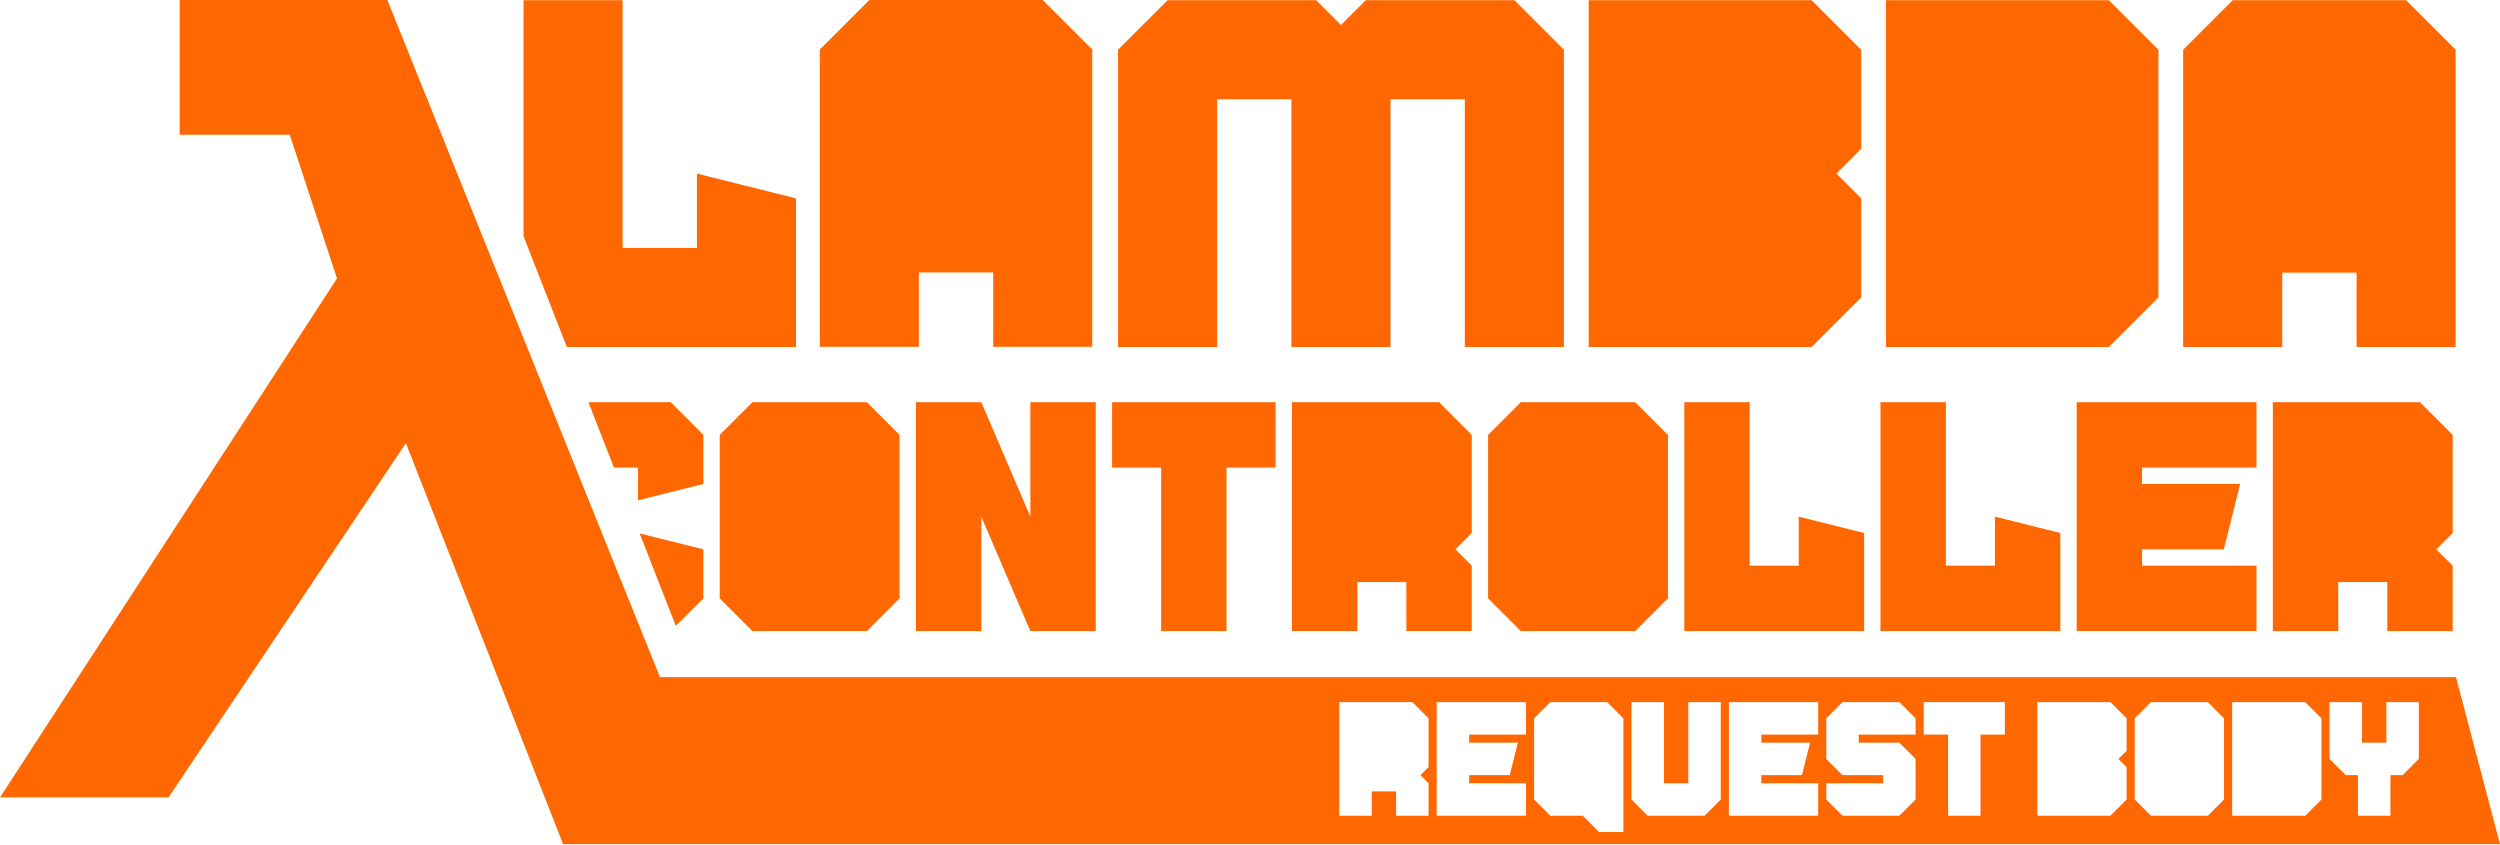
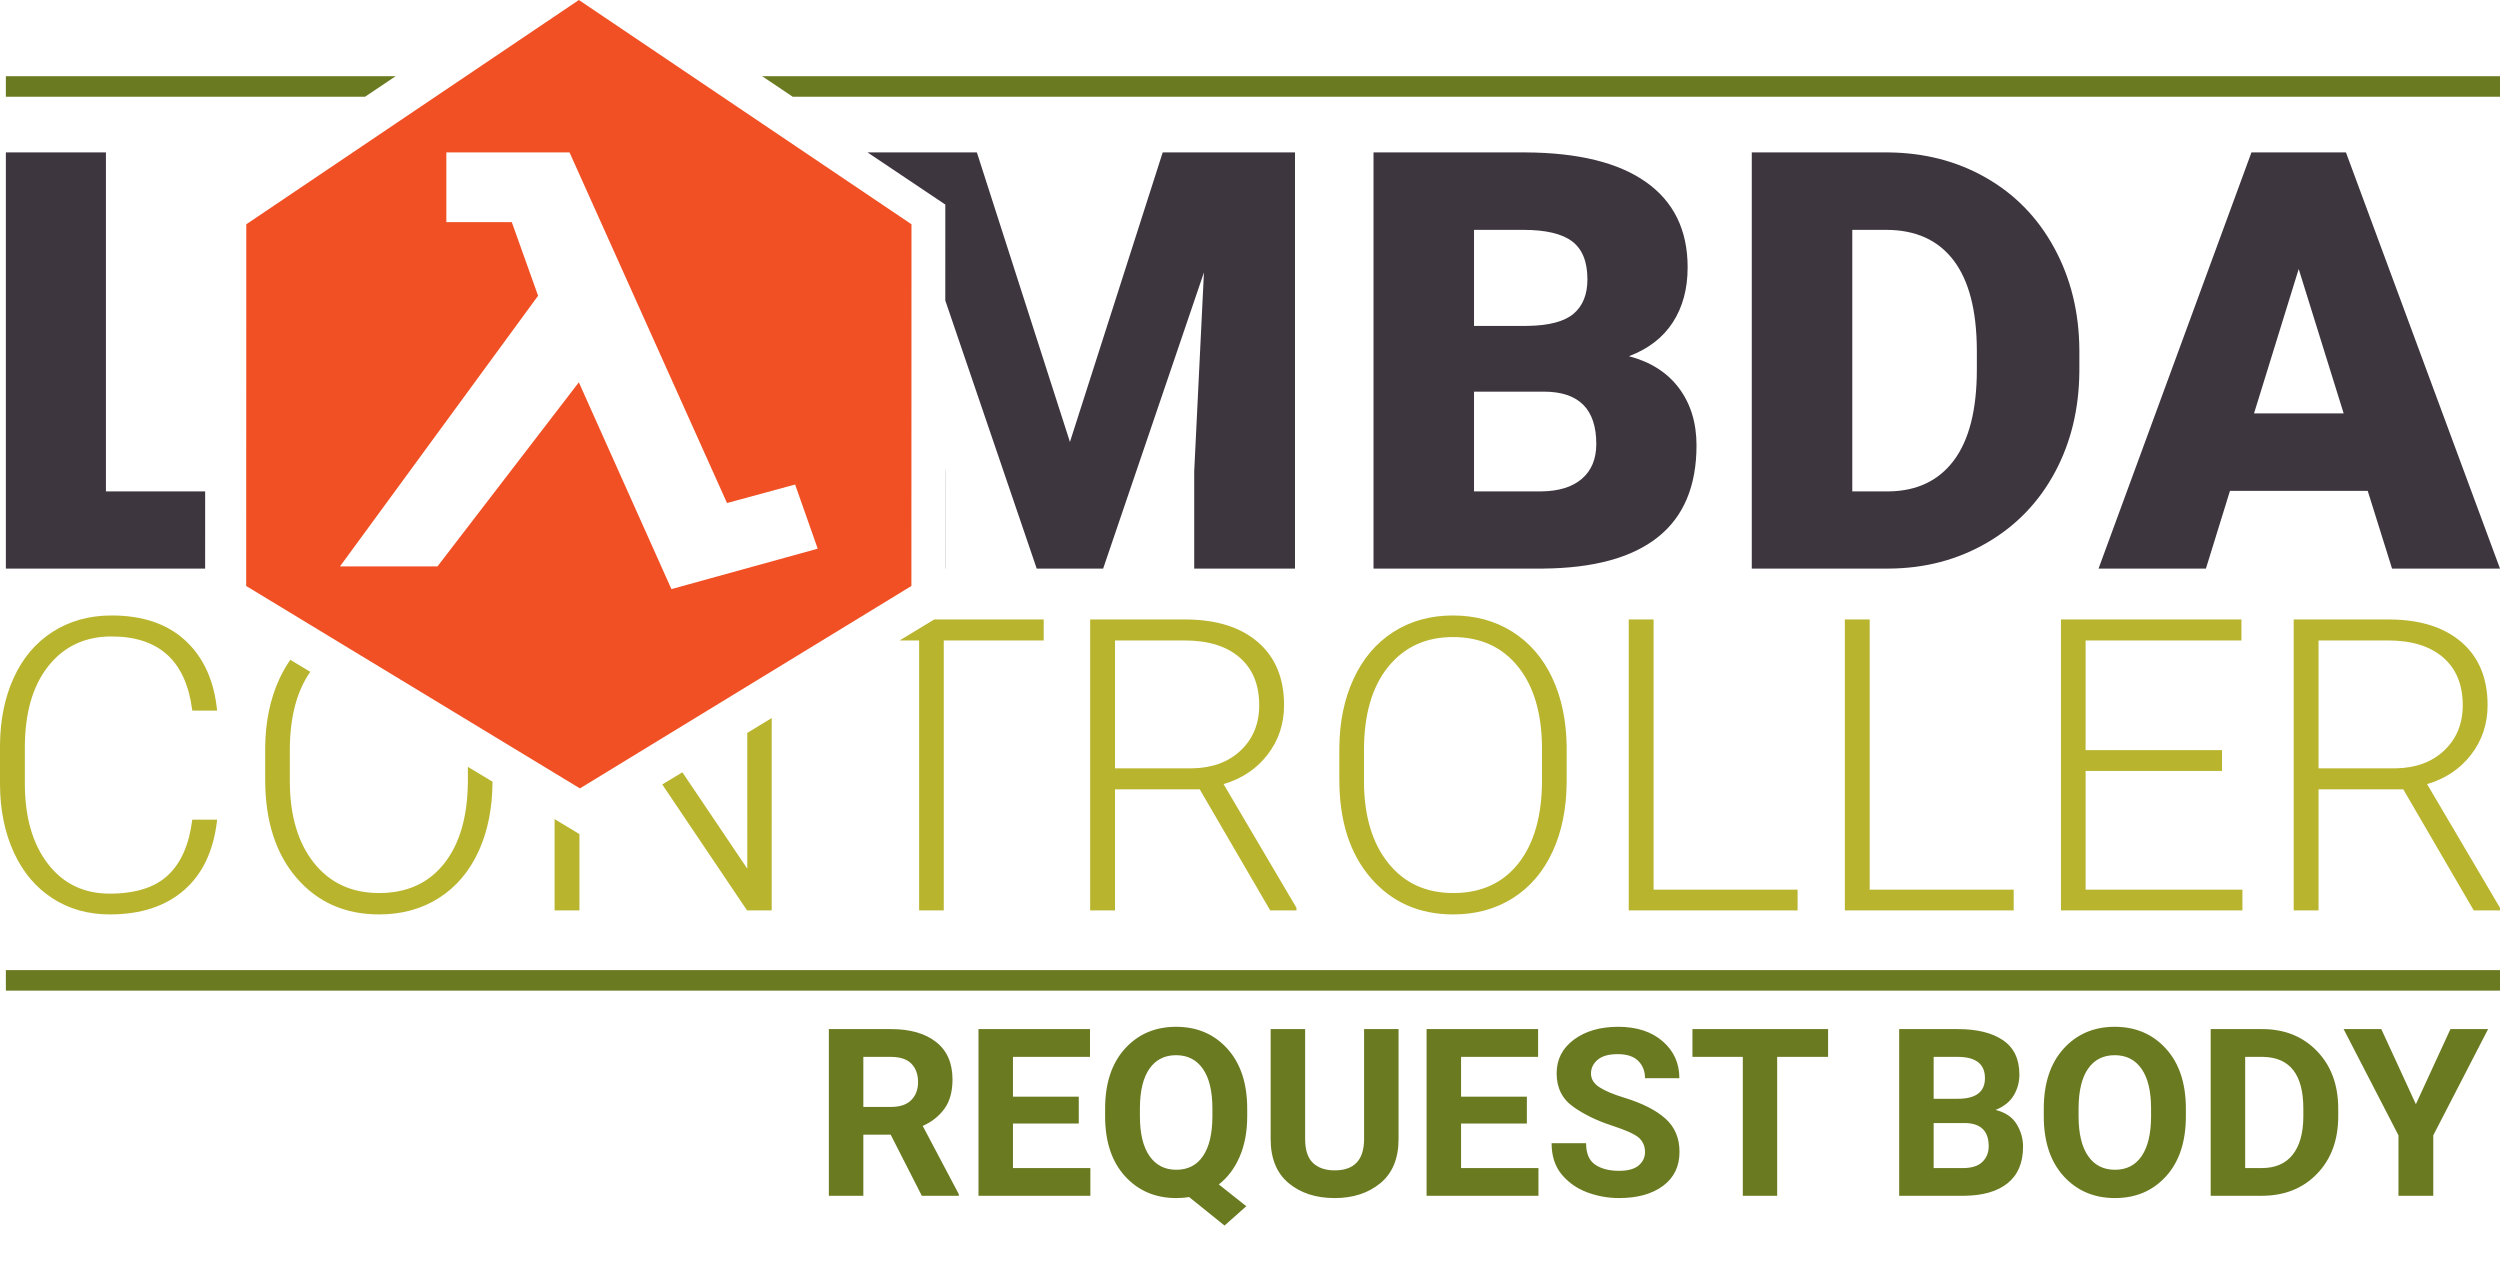
- <svg xmlns="http://www.w3.org/2000/svg" width="1232px" height="416px" viewBox="0 0 1232 416" version="1.1">
+ <svg xmlns="http://www.w3.org/2000/svg" width="853px" height="430px" viewBox="0 0 853 430" version="1.1">
  <g id="Page-1" stroke="none" stroke-width="1" fill="none" fill-rule="evenodd">
-     <g id="Logo---Request-Body" transform="translate(-32, -48)" fill="#FF6700" fill-rule="nonzero">
-       <g id="Logo" transform="translate(32, 48)">
-         <path d="M190.887,0 L325.226,333.695 L1210.298,333.695 L1232,416 L277.489,416 L200.026,218.37 L83.036,392.974 L0,392.974 L166.073,137.211 L142.783,66.388 L88.528,66.388 L88.528,0 L190.887,0 Z M792,346 L764,346 L756,354 L756,394 L764,402 L780,402 L788,410 L800,410 L800,354 L792,346 Z M696,346 L660,346 L660,402 L676,402 L676,390 L688,390 L688,402 L704,402 L704,386 L700,382 L704,378 L704,354 L696,346 Z M752,346 L708,346 L708,402 L752,402 L752,386 L724,386 L724,382 L744,382 L748,366 L724,366 L724,362 L752,362 L752,346 Z M820,346 L804,346 L804,394 L812,402 L840,402 L848,394 L848,346 L832,346 L832,386 L820,386 L820,346 Z M896,346 L852,346 L852,402 L896,402 L896,386 L868,386 L868,382 L888,382 L892,366 L868,366 L868,362 L896,362 L896,346 Z M936,346 L908,346 L900,354 L900,374 L908,382 L928,382 L928,386 L900,386 L900,394 L908,402 L936,402 L944,394 L944,374 L936,366 L916,366 L916,362 L944,362 L944,354 L936,346 Z M988,346 L948,346 L948,362 L960,362 L960,402 L976,402 L976,362 L988,362 L988,346 Z M1040,346 L1004,346 L1004,402 L1040,402 L1048,394 L1048,378 L1044,374 L1048,370 L1048,354 L1040,346 Z M1088,346 L1060,346 L1052,354 L1052,394 L1060,402 L1088,402 L1096,394 L1096,354 L1088,346 Z M1136,346 L1100,346 L1100,402 L1136,402 L1144,394 L1144,354 L1136,346 Z M1164,346 L1148,346 L1148,374 L1156,382 L1162,382 L1162,402 L1178,402 L1178,382 L1184,382 L1192,374 L1192,346 L1176,346 L1176,366 L1164,366 L1164,346 Z" id="Combined-Shape" />
-         <g id="text" transform="translate(258, 0)">
-           <path d="M390.625,0.102 L402.832,12.309 L415.039,0.102 L488.281,0.102 L512.695,24.516 L512.695,171 L463.867,171 L463.867,48.93 L427.246,48.93 L427.246,171 L378.418,171 L378.418,48.93 L341.797,48.93 L341.797,171 L292.969,171 L292.969,24.516 L317.383,0.102 L390.625,0.102 Z M634.766,0.102 L659.18,24.516 L659.18,73.344 L646.973,85.551 L659.18,97.758 L659.18,146.586 L634.766,171 L524.902,171 L524.902,0.102 L634.766,0.102 Z M781.25,0.102 L805.664,24.516 L805.664,146.586 L781.25,171 L671.387,171 L671.387,0.102 L781.25,0.102 Z M927.734,0.102 L952.148,24.516 L952.148,171 L903.32,171 L903.32,134.379 L866.699,134.379 L866.699,171 L817.871,171 L817.871,24.516 L842.285,0.102 L927.734,0.102 Z M255.863,0 L280.277,24.414 L280.277,170.898 L231.449,170.898 L231.449,134.277 L194.828,134.277 L194.828,170.898 L146,170.898 L146,24.414 L170.414,0 L255.863,0 Z M48.828,0.102 L48.828,122.172 L85.449,122.172 L85.449,85.551 L134.277,97.758 L134.277,171 L21.341,171 L0,116.39 L0,0.102 L48.828,0.102 Z" id="Lambda" />
-           <path d="M169.189,198.207 L185.303,214.32 L185.303,294.887 L169.189,311 L112.793,311 L96.68,294.887 L96.68,214.32 L112.793,198.207 L169.189,198.207 Z M225.586,198.207 L249.756,254.604 L249.756,198.207 L281.982,198.207 L281.982,311 L249.756,311 L225.586,254.604 L225.586,311 L193.359,311 L193.359,198.207 L225.586,198.207 Z M370.605,198.207 L370.605,230.434 L346.436,230.434 L346.436,311 L314.209,311 L314.209,230.434 L290.039,230.434 L290.039,198.207 L370.605,198.207 Z M451.172,198.207 L467.285,214.32 L467.285,262.66 L459.229,270.717 L467.285,278.773 L467.285,311 L435.059,311 L435.059,286.83 L410.889,286.83 L410.889,311 L378.662,311 L378.662,198.207 L451.172,198.207 Z M547.852,198.207 L563.965,214.32 L563.965,294.887 L547.852,311 L491.455,311 L475.342,294.887 L475.342,214.32 L491.455,198.207 L547.852,198.207 Z M604.248,198.207 L604.248,278.773 L628.418,278.773 L628.418,254.604 L660.645,262.66 L660.645,311 L572.021,311 L572.021,198.207 L604.248,198.207 Z M700.928,198.207 L700.928,278.773 L725.098,278.773 L725.098,254.604 L757.324,262.66 L757.324,311 L668.701,311 L668.701,198.207 L700.928,198.207 Z M854.004,198.207 L854.004,230.434 L797.607,230.434 L797.607,238.49 L845.947,238.49 L837.891,270.717 L797.607,270.717 L797.607,278.773 L854.004,278.773 L854.004,311 L765.381,311 L765.381,198.207 L854.004,198.207 Z M934.57,198.207 L950.684,214.32 L950.684,262.66 L942.627,270.717 L950.684,278.773 L950.684,311 L918.457,311 L918.457,286.83 L894.287,286.83 L894.287,311 L862.061,311 L862.061,198.207 L934.57,198.207 Z M57.243,262.872 L88.623,270.717 L88.623,294.887 L75.055,308.454 L57.243,262.872 Z M72.51,198.207 L88.623,214.32 L88.623,238.49 L56.396,246.547 L56.396,230.434 L44.566,230.433 L31.973,198.207 L72.51,198.207 Z" id="Controller" />
-         </g>
+     <g id="Request-Body-Logo" transform="translate(-52, -27)">
+       <g id="request-body" transform="translate(52, 27)">
+         <polygon id="Path" fill="#3E363F" fill-rule="nonzero" points="36.143 52 36.143 167.668 70 167.667 69.993 194 2 194 2 52" />
+         <path d="M333.308,52 L365.061,150.795 L396.716,52 L441.854,52 L441.854,194 L407.463,194 L407.463,160.841 L410.785,92.962 L376.394,194 L353.727,194 L322.533,102.525 L322.541,69.796 L296,52 L333.308,52 Z M322.518,159.983 L322.561,160.841 L322.561,194 L322.509,194 L322.518,159.983 Z M526.385,194 C543.711,193.87 556.786,190.31 565.612,183.321 C574.438,176.331 578.85,165.88 578.85,151.966 C578.85,144.293 576.864,137.792 572.891,132.46 C568.917,127.129 563.218,123.488 555.793,121.537 C562.371,119.066 567.354,115.23 570.741,110.029 C574.128,104.827 575.822,98.553 575.822,91.206 C575.822,78.462 571.051,68.742 561.508,62.045 C552.113,55.451 538.471,52.104 520.583,52.002 L519.741,52 L468.643,52 L468.643,194 L526.385,194 Z M520.816,111.199 L502.937,111.199 L502.937,78.43 L519.741,78.43 C527.427,78.43 532.996,79.747 536.448,82.38 C539.9,85.013 541.626,89.321 541.626,95.302 C541.626,100.504 540.03,104.437 536.839,107.103 C533.727,109.702 528.572,111.065 521.374,111.192 L520.816,111.199 Z M525.408,167.668 L502.937,167.668 L502.937,133.63 L526.971,133.63 C538.76,133.696 544.655,139.645 544.655,151.478 C544.655,156.614 542.994,160.597 539.672,163.425 C536.448,166.17 531.874,167.583 525.95,167.664 L525.408,167.668 Z M644.506,194 C656.816,193.935 667.97,190.993 677.968,185.174 C687.966,179.355 695.717,171.292 701.221,160.987 C706.605,150.906 709.356,139.533 709.473,126.87 L709.477,126.023 L709.477,119.489 C709.412,106.615 706.562,94.993 700.928,84.623 C695.294,74.253 687.462,66.223 677.431,60.534 C667.614,54.966 656.58,52.122 644.329,52.004 L643.529,52 L597.707,52 L597.707,194 L644.506,194 Z M643.919,167.668 L632,167.668 L632,78.43 L643.529,78.43 C653.624,78.43 661.31,81.908 666.586,88.865 C671.769,95.7 674.407,105.799 674.497,119.16 L674.5,119.879 L674.5,126.023 C674.5,139.807 671.862,150.194 666.586,157.183 C661.404,164.048 654.024,167.542 644.444,167.664 L643.919,167.668 Z M752.661,194 L760.868,167.473 L807.862,167.473 L816.167,194 L853,194 L800.437,52 L768.195,52 L716.023,194 L752.661,194 Z M799.655,141.043 L769.075,141.043 L784.316,91.791 L799.655,141.043 Z" id="Shape" fill="#3E363F" fill-rule="nonzero" />
+         <path d="M37.449,312 C48.019,312 56.482,309.227 62.837,303.682 C69.068,298.245 72.792,290.449 74.009,280.294 L74.079,279.682 L65.605,279.682 C64.557,288.091 61.801,294.398 57.336,298.602 C52.871,302.807 46.242,304.909 37.449,304.909 C28.565,304.909 21.515,301.5 16.299,294.682 C11.187,288 8.579,279.092 8.477,267.957 L8.474,267.273 L8.474,255.136 C8.474,243.273 11.151,233.977 16.504,227.25 C21.857,220.523 29.044,217.159 38.064,217.159 C54.166,217.159 63.325,225.423 65.54,241.951 L65.605,242.455 L74.079,242.455 C73.077,232.318 69.489,224.375 63.316,218.625 C57.142,212.875 48.725,210 38.064,210 C30.502,210 23.816,211.852 18.007,215.557 C12.198,219.261 7.745,224.523 4.647,231.341 C1.646,237.946 0.098,245.49 0.005,253.972 L0,254.795 L0,267.682 C0.046,276.364 1.617,284.08 4.715,290.83 C7.813,297.58 12.198,302.795 17.87,306.477 C23.543,310.159 30.069,312 37.449,312 Z M99.058,225.128 L105.862,229.23 C101.308,235.741 98.984,244.439 98.889,255.325 L98.886,256.023 L98.886,266.386 L98.889,267.063 C98.992,278.517 101.724,287.621 107.086,294.375 C112.553,301.261 119.979,304.705 129.365,304.705 C138.886,304.705 146.313,301.307 151.643,294.511 C156.873,287.844 159.537,278.606 159.636,266.798 L159.639,266.114 L159.638,261.643 L168.042,266.709 L168.04,267.214 C167.95,275.733 166.462,283.27 163.578,289.823 L163.295,290.455 C160.128,297.364 155.607,302.682 149.729,306.409 C143.852,310.136 137.064,312 129.365,312 C117.747,312 108.362,307.852 101.209,299.557 C94.178,291.402 90.602,280.447 90.483,266.691 L90.48,265.977 L90.48,255.75 L90.484,254.931 C90.579,246.22 92.183,238.482 95.298,231.716 C96.274,229.596 97.372,227.626 98.594,225.804 L99.058,225.128 Z M263.307,245.01 L263.308,310.636 L254.902,310.636 L225.971,267.666 L232.825,263.507 L254.971,296.386 L254.97,250.069 L263.307,245.01 Z M189.229,279.479 L197.703,284.587 L197.703,310.636 L189.229,310.636 L189.229,279.479 Z M356.111,211.363 L356.111,218.523 L322.011,218.523 L322.011,310.636 L313.605,310.636 L313.605,218.523 L306.957,218.522 L318.755,211.363 L356.111,211.363 Z M380.44,310.636 L380.44,269.318 L409.347,269.318 L433.402,310.636 L442.355,310.636 L442.355,309.75 L417.479,267.545 C423.766,265.682 428.778,262.318 432.514,257.455 C436.25,252.591 438.118,246.977 438.118,240.614 C438.118,231.386 435.133,224.205 429.165,219.068 C423.316,214.035 415.236,211.467 404.924,211.367 L404.29,211.364 L371.966,211.364 L371.966,310.636 L380.44,310.636 Z M406.203,262.159 L380.44,262.159 L380.44,218.523 L404.153,218.523 C412.217,218.523 418.482,220.455 422.946,224.318 C427.411,228.182 429.644,233.614 429.644,240.614 C429.644,246.977 427.502,252.159 423.22,256.159 C419.047,260.057 413.555,262.055 406.744,262.155 L406.203,262.159 Z M495.863,312 C503.563,312 510.351,310.136 516.228,306.409 C522.105,302.682 526.627,297.364 529.794,290.455 C532.864,283.755 534.446,276.008 534.539,267.214 L534.543,266.386 L534.543,254.523 C534.406,245.659 532.743,237.864 529.554,231.136 C526.365,224.409 521.843,219.205 515.989,215.523 C510.135,211.841 503.381,210 495.727,210 C488.073,210 481.307,211.875 475.43,215.625 C469.553,219.375 465.009,224.739 461.797,231.716 C458.682,238.482 457.078,246.22 456.983,254.931 L456.979,255.75 L456.979,265.977 C456.979,280.068 460.555,291.261 467.708,299.557 C474.861,307.852 484.246,312 495.863,312 Z M495.863,304.705 C486.478,304.705 479.052,301.261 473.585,294.375 C468.223,287.621 465.491,278.517 465.388,267.063 L465.385,266.386 L465.385,256.023 C465.385,243.841 468.129,234.352 473.619,227.557 C479.109,220.761 486.478,217.364 495.727,217.364 C505.158,217.364 512.584,220.75 518.005,227.523 C523.324,234.168 526.034,243.307 526.135,254.94 L526.137,255.614 L526.137,266.114 C526.137,278.25 523.472,287.716 518.142,294.511 C512.811,301.307 505.385,304.705 495.863,304.705 Z M613.337,310.636 L613.337,303.545 L564.202,303.545 L564.202,211.364 L555.728,211.364 L555.728,310.636 L613.337,310.636 Z M687.074,310.636 L687.074,303.545 L637.939,303.545 L637.939,211.364 L629.465,211.364 L629.465,310.636 L687.074,310.636 Z M765.117,310.636 L765.117,303.545 L711.608,303.545 L711.608,263.045 L758.146,263.045 L758.146,255.955 L711.608,255.955 L711.608,218.523 L764.775,218.523 L764.775,211.364 L703.202,211.364 L703.202,310.636 L765.117,310.636 Z M791.085,310.636 L791.085,269.318 L819.993,269.318 L844.048,310.636 L853,310.636 L853,309.75 L828.125,267.545 C834.412,265.682 839.423,262.318 843.159,257.455 C846.895,252.591 848.763,246.977 848.763,240.614 C848.763,231.386 845.779,224.205 839.811,219.068 C833.962,214.035 825.881,211.467 815.57,211.367 L814.936,211.364 L782.611,211.364 L782.611,310.636 L791.085,310.636 Z M816.849,262.159 L791.085,262.159 L791.085,218.523 L814.799,218.523 C822.863,218.523 829.127,220.455 833.592,224.318 C838.057,228.182 840.289,233.614 840.289,240.614 C840.289,246.977 838.148,252.159 833.865,256.159 C829.693,260.057 824.201,262.055 817.389,262.155 L816.849,262.159 Z" id="Shape" fill="#B8B42D" fill-rule="nonzero" />
+         <path d="M197.515,0 L311,76.528 L310.969,199.938 L197.867,269 L84,199.938 L84.031,76.528 L197.515,0 Z M194.322,52 L152.294,52 L152.294,75.797 L174.624,75.797 L183.598,100.907 L116,193.263 L149.261,193.263 L197.5,130.447 L229.091,201 L279,187.214 L271.296,165.315 L248.056,171.634 L194.322,52 Z" id="Shape" fill="#F15024" fill-rule="nonzero" />
+         <rect id="Rectangle" fill="#697A21" x="2" y="331" width="851" height="7" />
+         <path d="M134.99,26 L124.569,33 L2,33 L2,26 L134.99,26 Z M853,26 L853,33 L270.465,33 L260.044,26 L853,26 Z" id="Shape" fill="#697A21" />
+         <text id="Request-Body" font-family="Roboto-Bold, Roboto" font-size="80" font-weight="bold" fill="#697A21">
+           <tspan x="277.727" y="408">REQUEST BODY</tspan>
+         </text>
      </g>
    </g>
  </g>
</svg>
